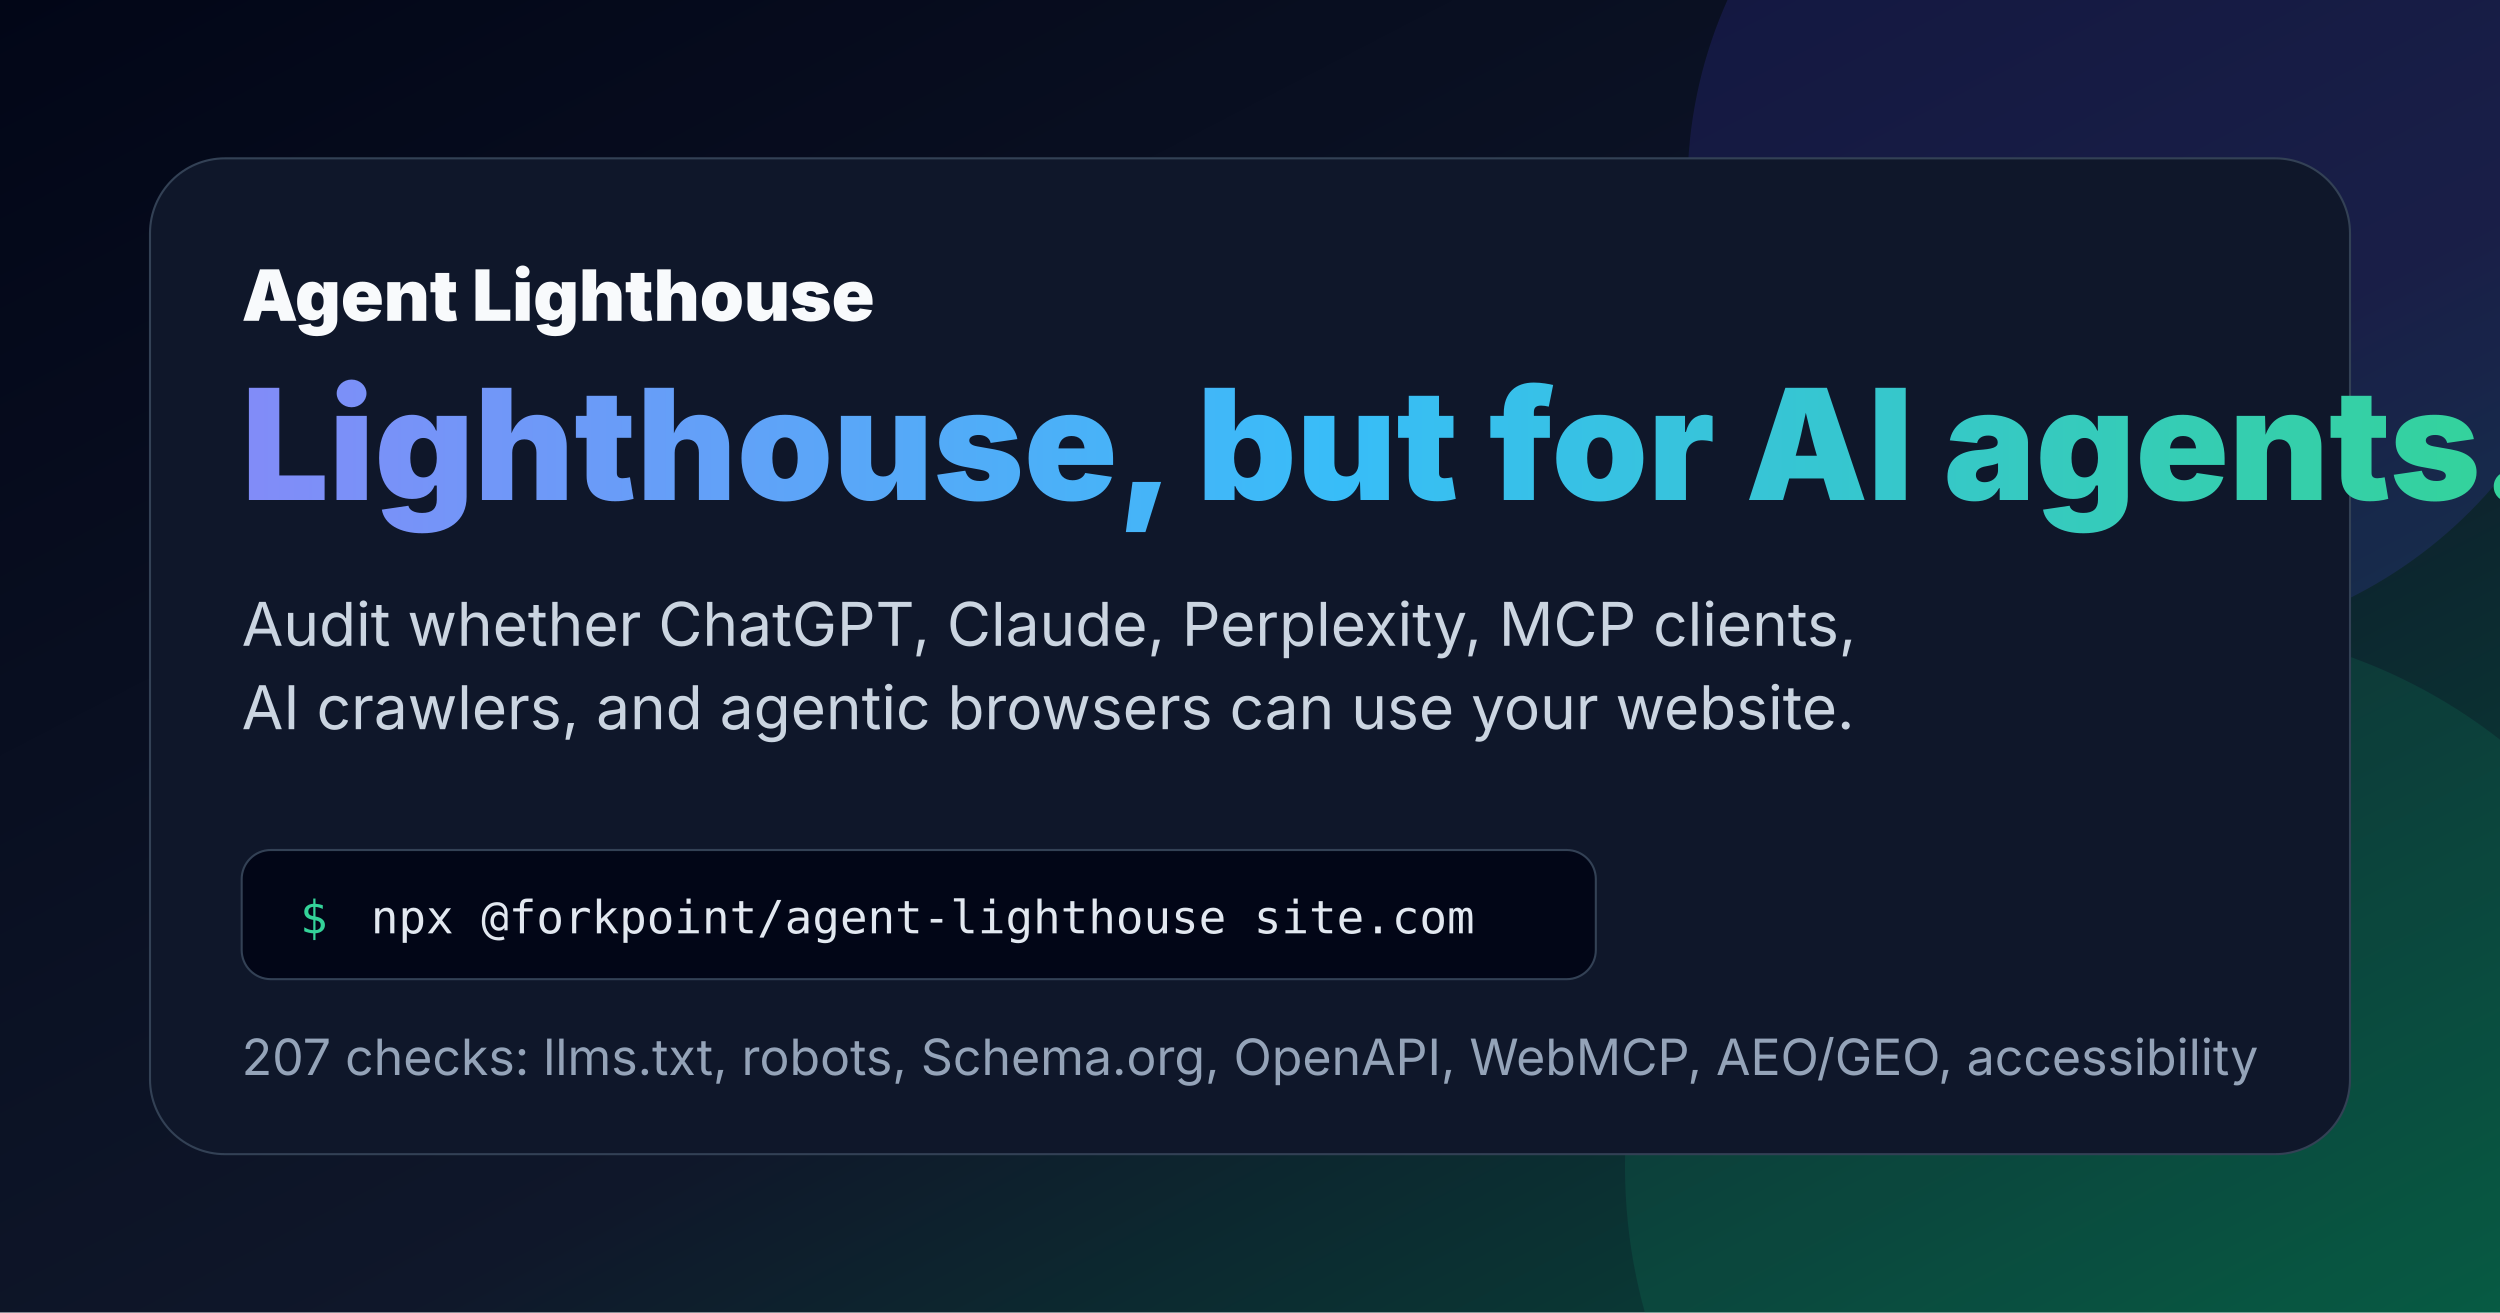
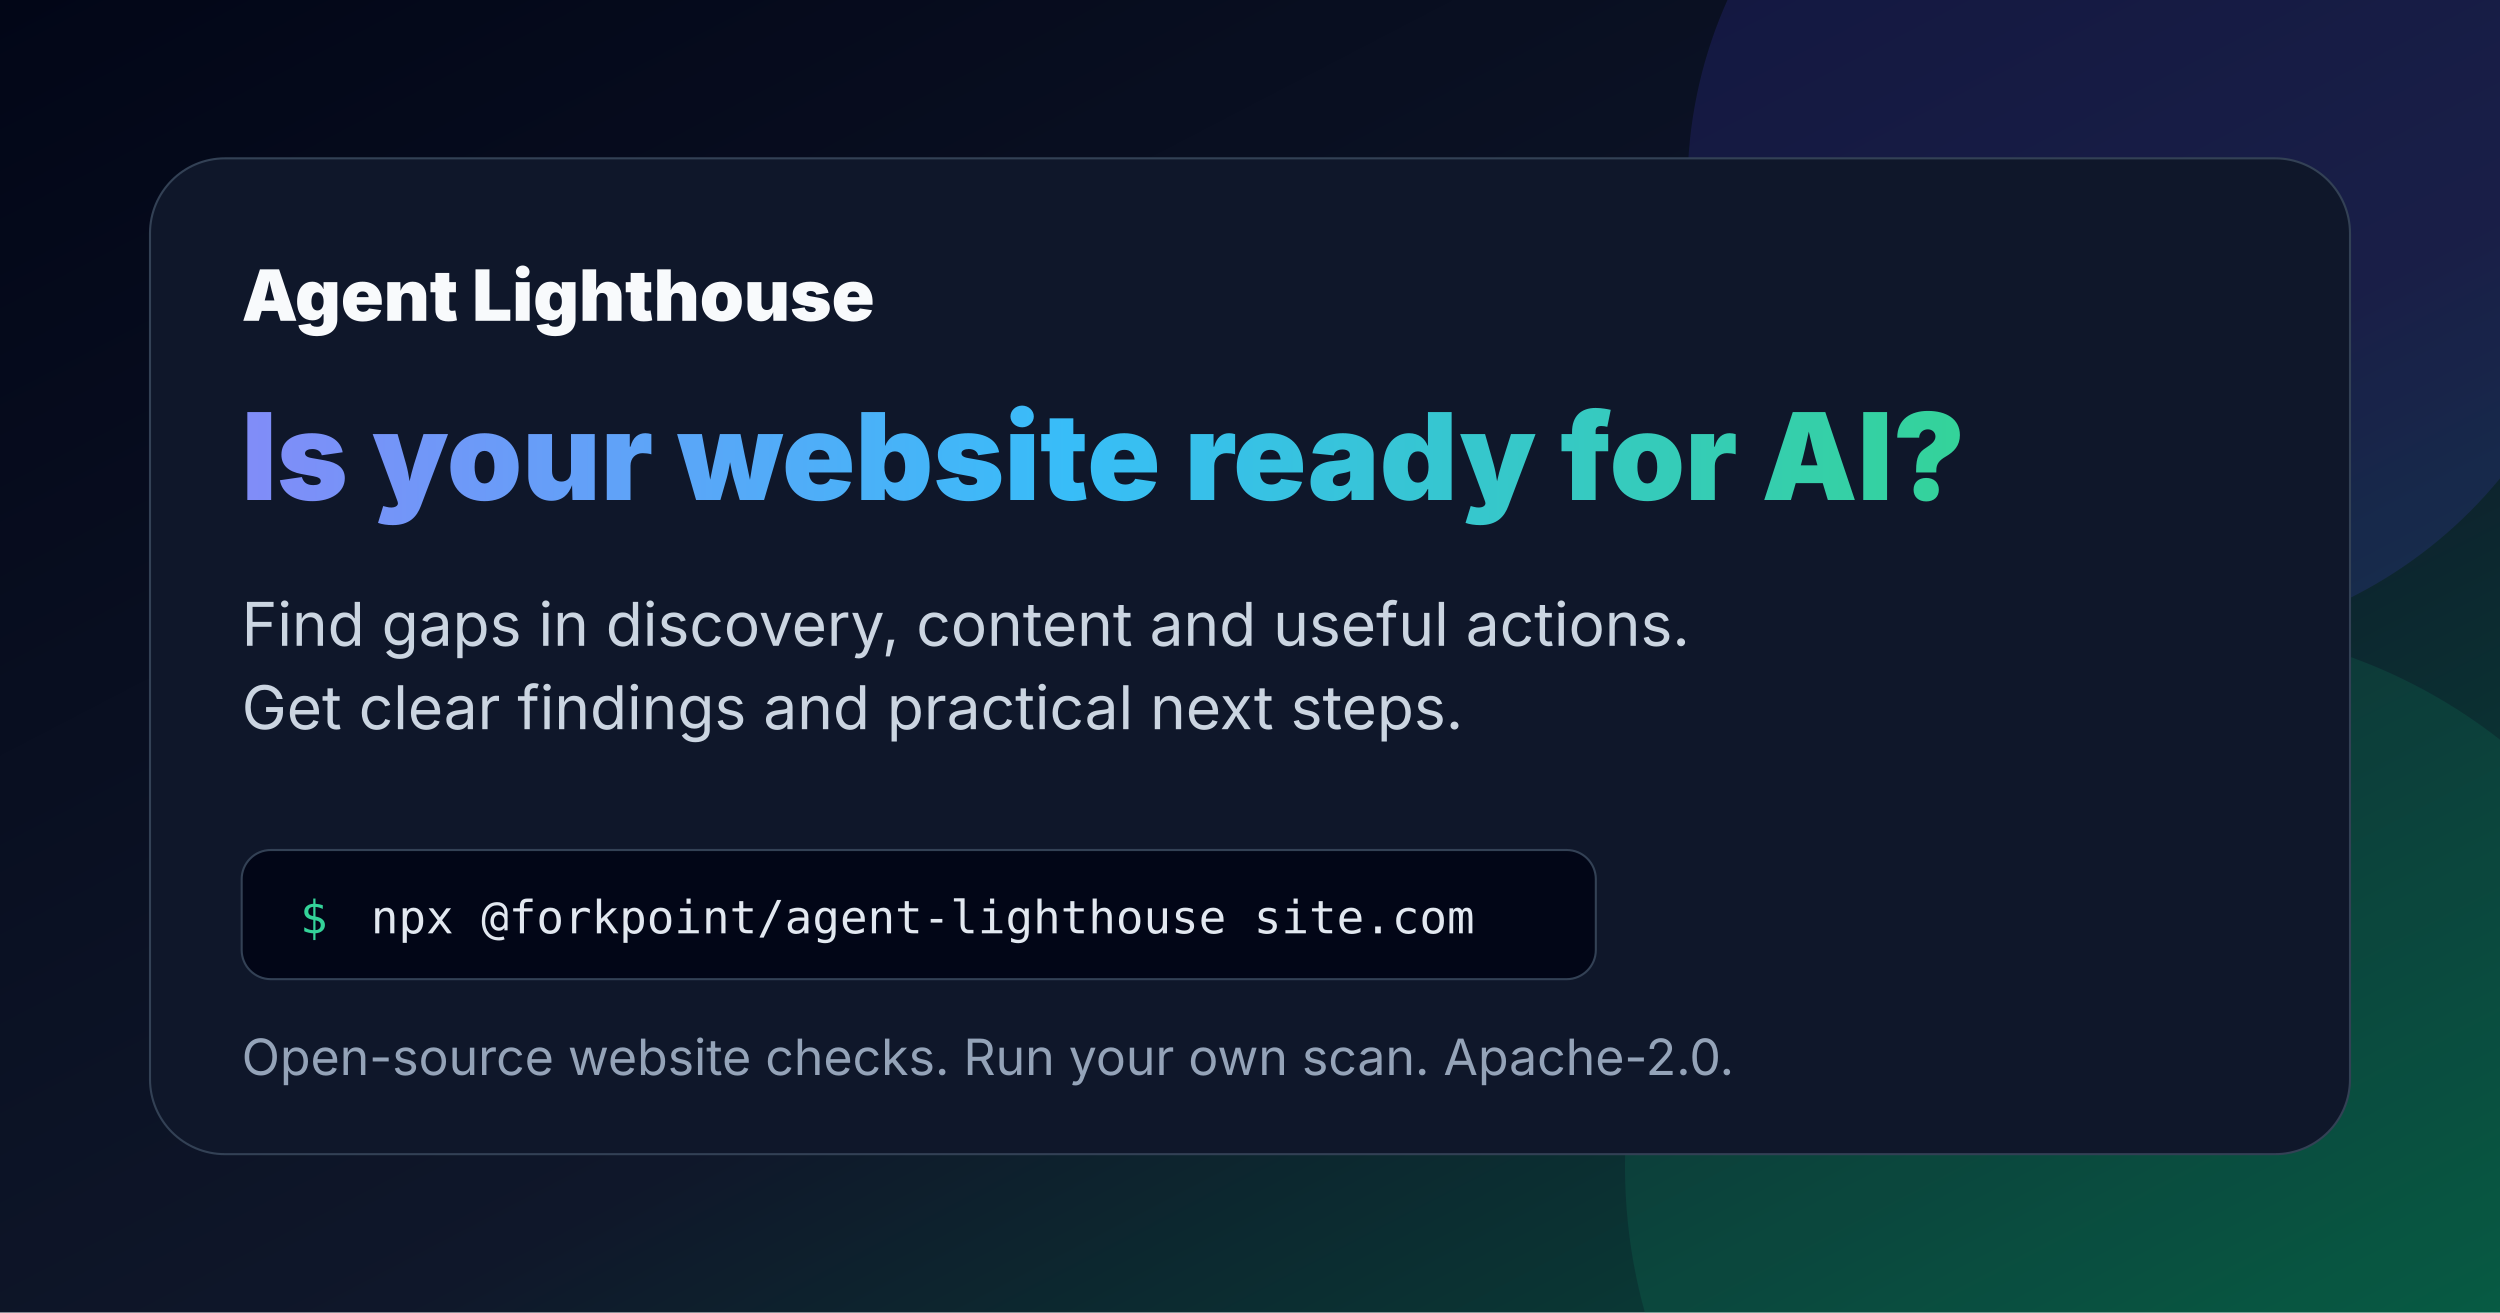
<svg xmlns="http://www.w3.org/2000/svg" width="1200" height="630" viewBox="0 0 1200 630" role="img" aria-labelledby="title desc">
  <defs>
    <linearGradient id="bg" x1="0" x2="1" y1="0" y2="1">
      <stop stop-color="#020617" />
      <stop offset="0.58" stop-color="#0f172a" />
      <stop offset="1" stop-color="#064e3b" />
    </linearGradient>
    <linearGradient id="text" x1="0" x2="1">
      <stop stop-color="#818cf8" />
      <stop offset="0.48" stop-color="#38bdf8" />
      <stop offset="1" stop-color="#34d399" />
    </linearGradient>
  </defs>
  <rect width="1200" height="630" fill="url(#bg)" />
  <circle cx="1030" cy="90" r="220" fill="#4f46e5" opacity="0.16" />
  <circle cx="1040" cy="560" r="260" fill="#10b981" opacity="0.12" />
  <rect x="72" y="76" width="1056" height="478" rx="36" fill="#0f172a" stroke="#334155" />
  <text x="116" y="154" font-family="Inter, Arial, sans-serif" font-size="34" font-weight="900" fill="#f8fafc">Agent Lighthouse</text>
-   <text x="116" y="240" font-family="Inter, Arial, sans-serif" font-size="74" font-weight="900" fill="url(#text)">Lighthouse, but for AI agents.</text>
-   <text x="116" y="310" font-family="Inter, Arial, sans-serif" font-size="29" fill="#cbd5e1">Audit whether ChatGPT, Claude, Perplexity, MCP clients,</text>
-   <text x="116" y="350" font-family="Inter, Arial, sans-serif" font-size="29" fill="#cbd5e1">AI crawlers, and agentic browsers can use your website.</text>
+   <text x="116" y="240" font-family="Inter, Arial, sans-serif" font-size="58" font-weight="900" fill="url(#text)">Is your website ready for AI?</text>
+   <text x="116" y="310" font-family="Inter, Arial, sans-serif" font-size="29" fill="#cbd5e1">Find gaps in discovery, content and useful actions.</text>
+   <text x="116" y="350" font-family="Inter, Arial, sans-serif" font-size="29" fill="#cbd5e1">Get clear findings and practical next steps.</text>
  <rect x="116" y="408" width="650" height="62" rx="14" fill="#020617" stroke="#334155" />
  <text x="144" y="448" font-family="JetBrains Mono, Menlo, monospace" font-size="22" fill="#34d399">$</text>
  <text x="178" y="448" font-family="JetBrains Mono, Menlo, monospace" font-size="22" fill="#e2e8f0">npx @forkpoint/agent-lighthouse site.com</text>
-   <text x="116" y="516" font-family="Inter, Arial, sans-serif" font-size="24" fill="#94a3b8">207 checks: llms.txt, robots, Schema.org, OpenAPI, WebMCP, AEO/GEO, accessibility</text>
+   <text x="116" y="516" font-family="Inter, Arial, sans-serif" font-size="24" fill="#94a3b8">Open-source website checks. Run your own scan. Apache-2.0.</text>
</svg>
